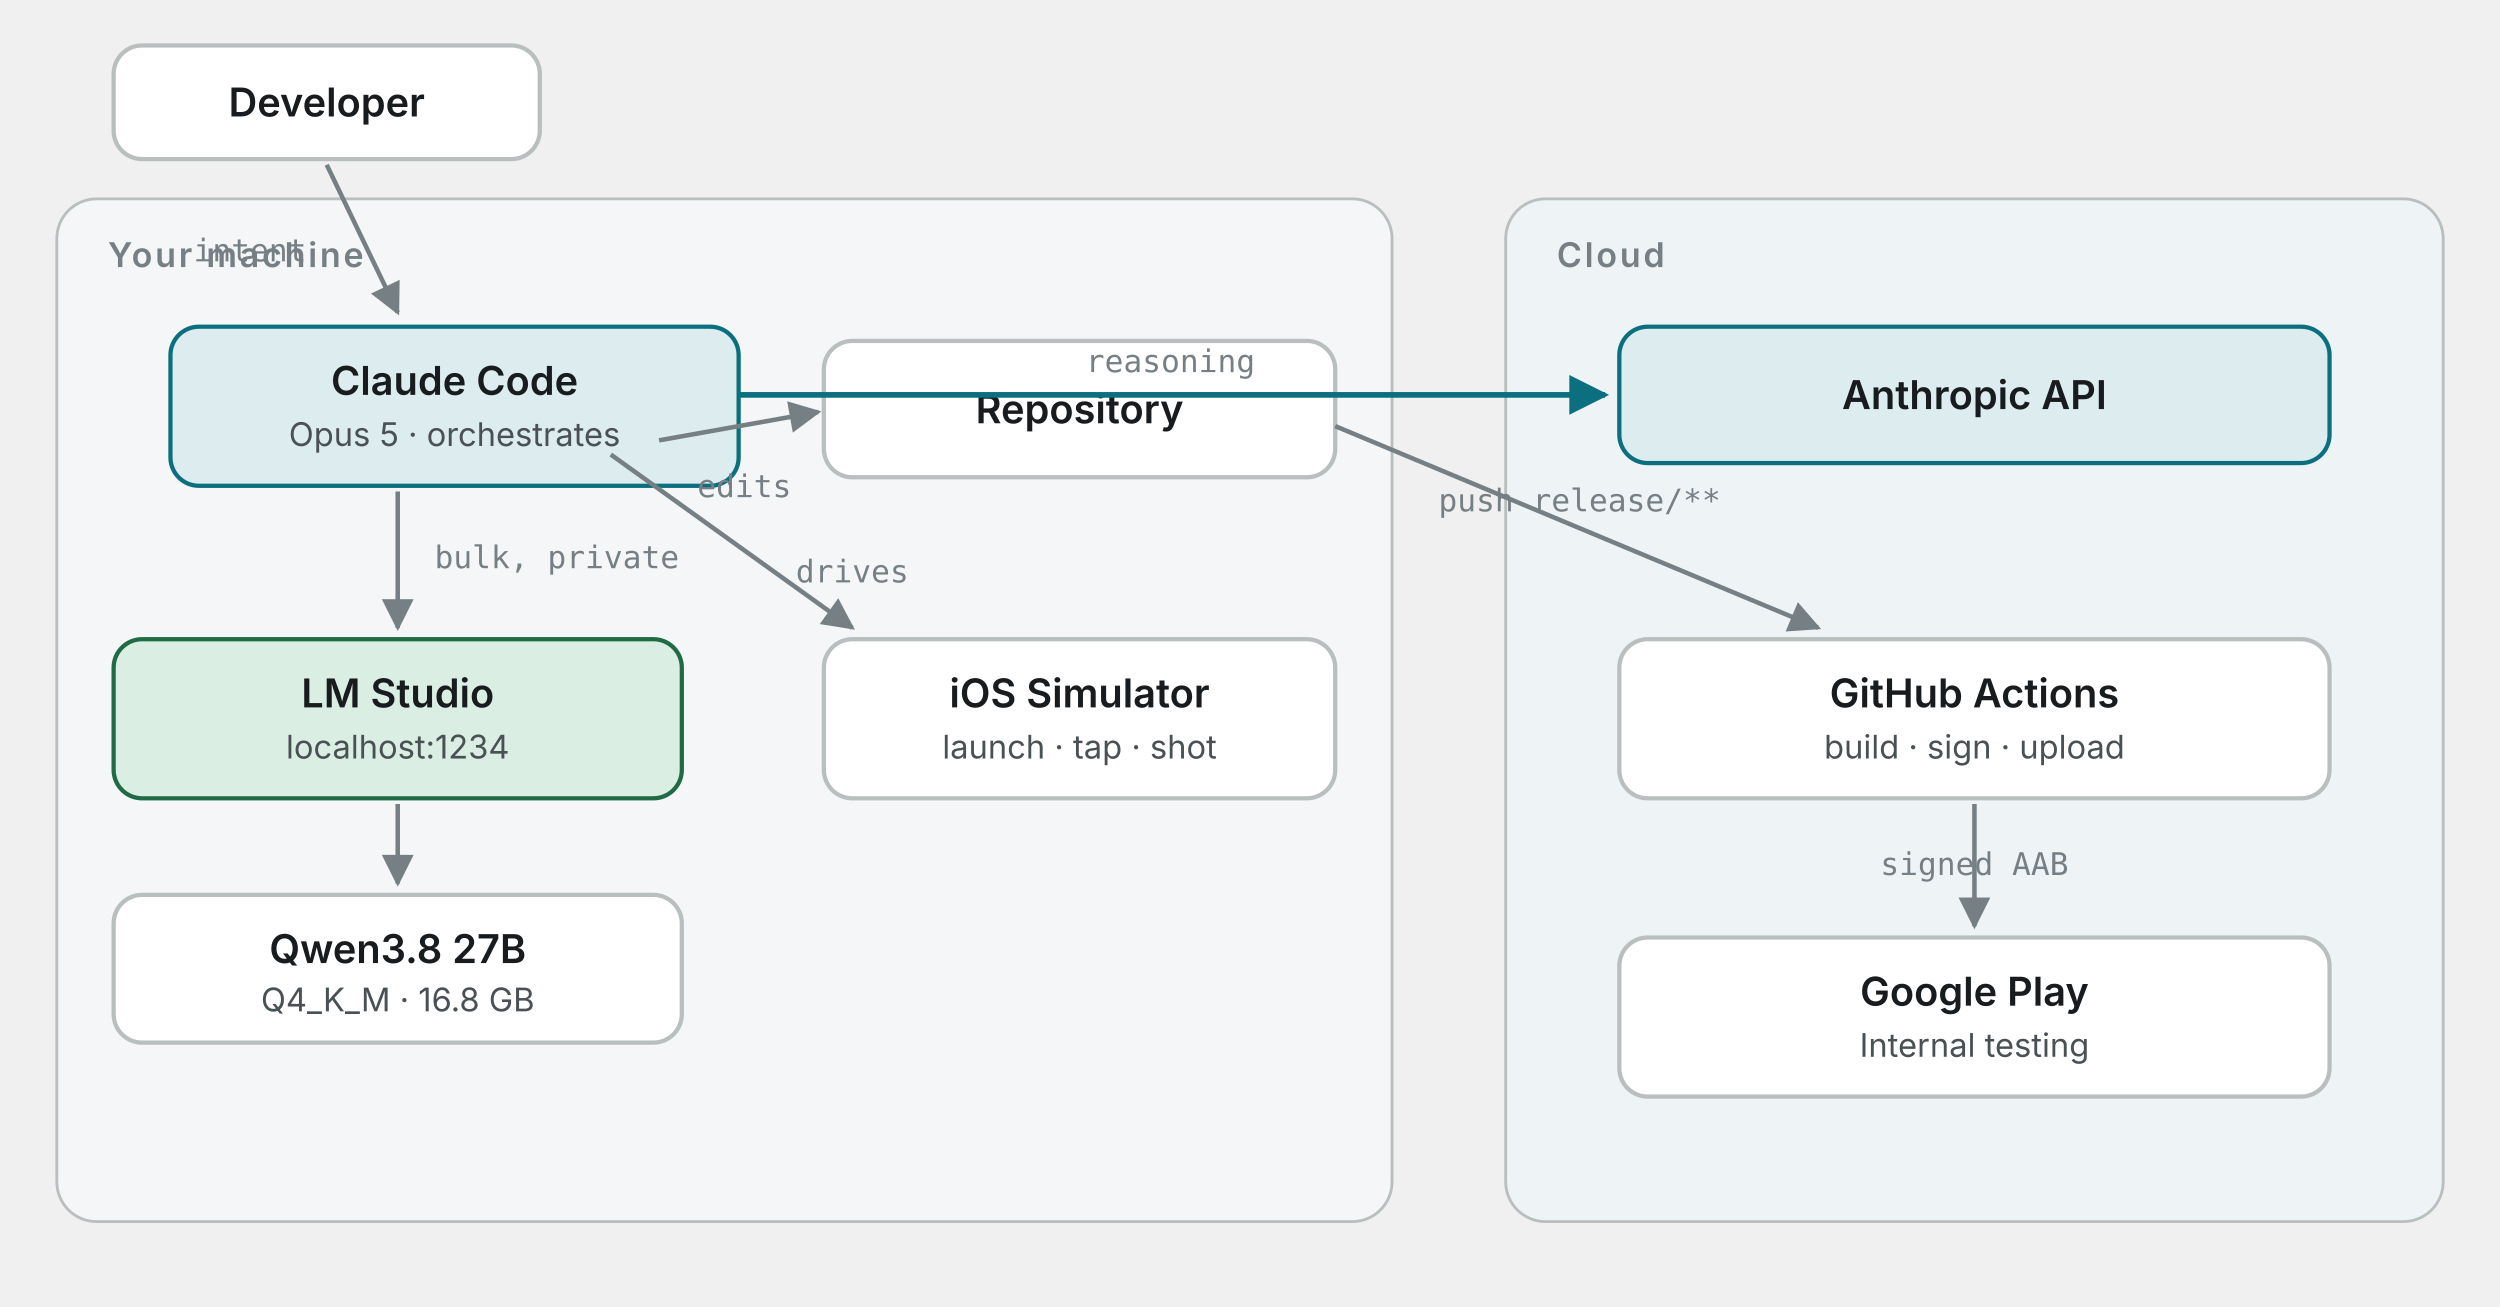
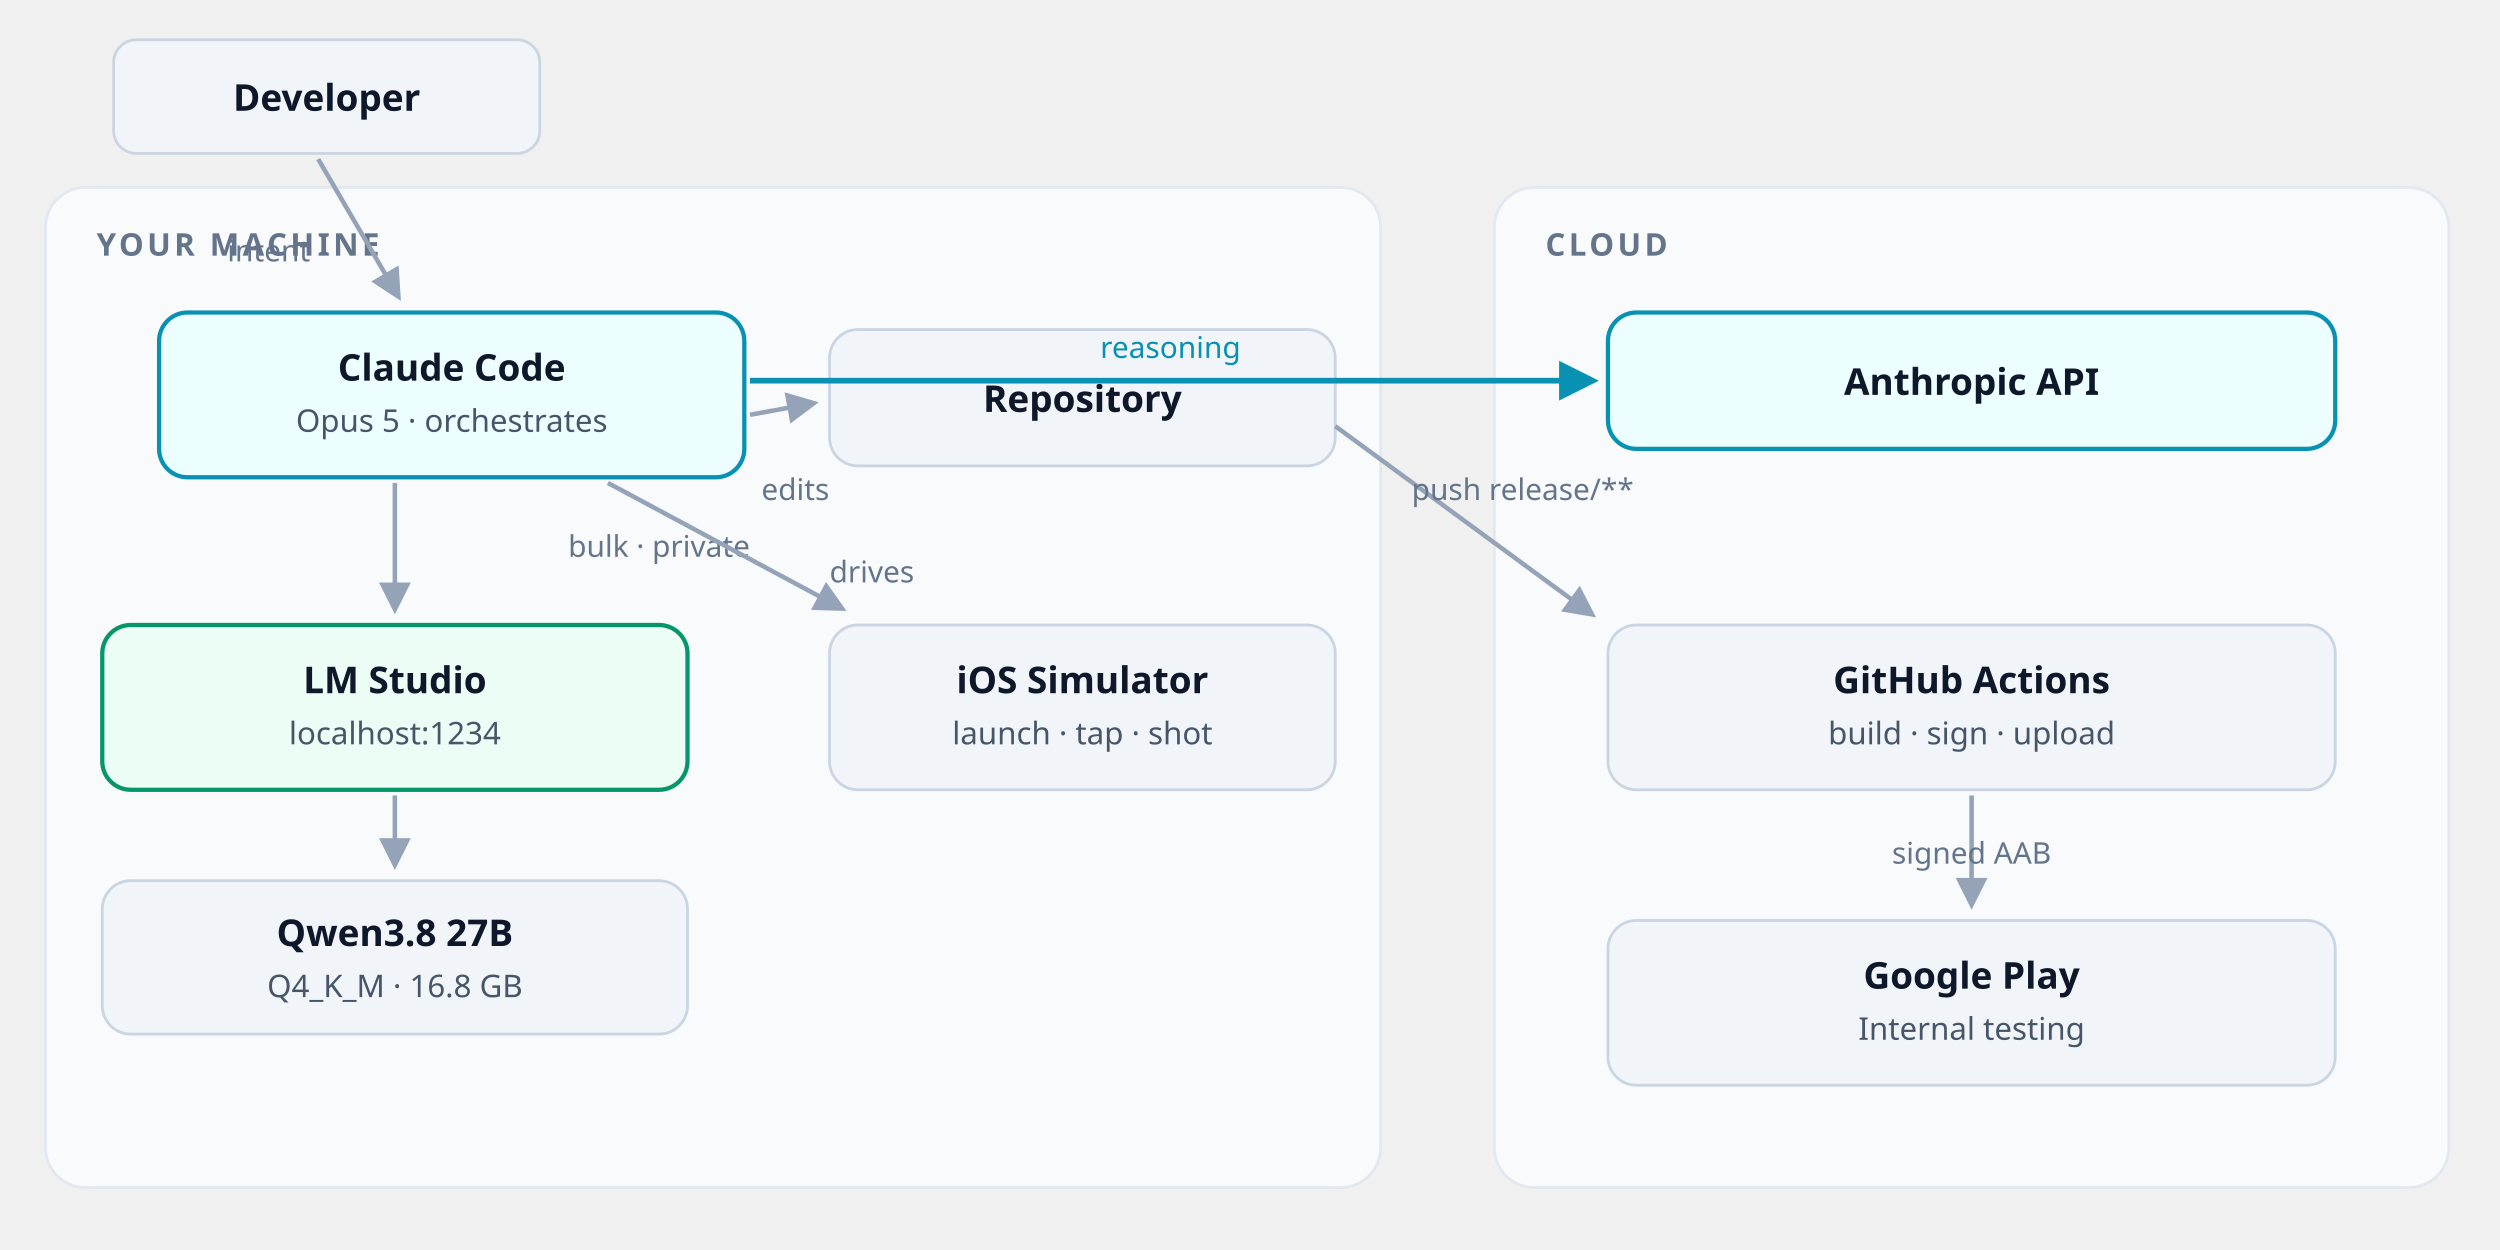
- <svg xmlns="http://www.w3.org/2000/svg" viewBox="0 0 880 460" width="880" height="460" role="img" aria-label="Three-tier architecture: local machine with agent, local model and simulator; cloud with API, CI and Play">
-   <style>
-     .bg { fill: none }
-     .zone { fill: #f4f6f7; stroke: #b9bfbe; stroke-width: 1; rx: 14 }
-     .zone-cloud { fill: #eef4f6; stroke: #b9bfbe; stroke-width: 1; rx: 14 }
-     .zone-label { font: 600 12px ui-sans-serif, -apple-system, "Segoe UI", sans-serif; fill: #767f84; letter-spacing: .08em; text-transform: uppercase }
-     .box { fill: #ffffff; stroke: #b9bfbe; stroke-width: 1.5; rx: 10 }
-     .box-accent { fill: #dcecef; stroke: #0b6f80; stroke-width: 1.5; rx: 10 }
-     .box-local { fill: #dbeee4; stroke: #1f6b45; stroke-width: 1.5; rx: 10 }
-     .t { font: 600 14px ui-sans-serif, -apple-system, "Segoe UI", sans-serif; fill: #191c1e; text-anchor: middle }
-     .s { font: 400 11.5px ui-sans-serif, -apple-system, "Segoe UI", sans-serif; fill: #4a5155; text-anchor: middle }
-     .edge { stroke: #767f84; stroke-width: 1.6; fill: none; marker-end: url(#a) }
-     .edge-strong { stroke: #0b6f80; stroke-width: 2; fill: none; marker-end: url(#ac) }
-     .lbl { font: 400 11px ui-monospace, SFMono-Regular, Menlo, monospace; fill: #767f84; text-anchor: middle }
-     @media (prefers-color-scheme: dark) {
-       .zone { fill: #1b2023; stroke: #3e474a }
-       .zone-cloud { fill: #16303f; stroke: #3e474a }
-       .zone-label { fill: #7c8688 }
-       .box { fill: #14181a; stroke: #3e474a }
-       .box-accent { fill: #17383e; stroke: #4fc3d6 }
-       .box-local { fill: #163326; stroke: #7fc79f }
-       .t { fill: #e8ecec }
-       .s { fill: #a8b2b4 }
-       .edge { stroke: #7c8688 }
-       .edge-strong { stroke: #4fc3d6 }
-       .lbl { fill: #7c8688 }
-     }
-   </style>
+ <svg xmlns="http://www.w3.org/2000/svg" viewBox="0 0 880 440" role="img" aria-label="Architecture: the developer talks to Claude Code, which reasons against the cloud API, calls a local model served by LM Studio, edits the repository and drives the iOS Simulator. Pushes to release branches reach GitHub Actions, which uploads a signed bundle to Play internal testing.">
  <defs>
-     <marker id="a" viewBox="0 0 10 10" refX="9" refY="5" markerWidth="7" markerHeight="7" orient="auto-start-reverse">
-       <path d="M0 0 L10 5 L0 10 z" fill="#767f84" />
+     <marker id="pa" viewBox="0 0 10 10" refX="8" refY="5" markerWidth="7" markerHeight="7" orient="auto">
+       <path d="M0 0 L10 5 L0 10 z" fill="#94a3b8" />
    </marker>
-     <marker id="ac" viewBox="0 0 10 10" refX="9" refY="5" markerWidth="7" markerHeight="7" orient="auto-start-reverse">
-       <path d="M0 0 L10 5 L0 10 z" fill="#0b6f80" />
+     <marker id="pc" viewBox="0 0 10 10" refX="8" refY="5" markerWidth="7" markerHeight="7" orient="auto">
+       <path d="M0 0 L10 5 L0 10 z" fill="#0891b2" />
    </marker>
  </defs>
-   <rect class="zone" x="20" y="70" width="470" height="360" />
-   <text class="zone-label" x="38" y="94">Your machine</text>
-   <rect class="zone-cloud" x="530" y="70" width="330" height="360" />
-   <text class="zone-label" x="548" y="94">Cloud</text>
-   <rect class="box" x="40" y="16" width="150" height="40" />
-   <text class="t" x="115" y="41">Developer</text>
-   <rect class="box-accent" x="60" y="115" width="200" height="56" />
-   <text class="t" x="160" y="139">Claude Code</text>
-   <text class="s" x="160" y="157">Opus 5 · orchestrates</text>
-   <rect class="box-local" x="40" y="225" width="200" height="56" />
-   <text class="t" x="140" y="249">LM Studio</text>
-   <text class="s" x="140" y="267">localhost:1234</text>
-   <rect class="box" x="40" y="315" width="200" height="52" />
-   <text class="t" x="140" y="339">Qwen3.8 27B</text>
-   <text class="s" x="140" y="356">Q4_K_M · 16.8 GB</text>
-   <rect class="box" x="290" y="225" width="180" height="56" />
-   <text class="t" x="380" y="249">iOS Simulator</text>
-   <text class="s" x="380" y="267">launch · tap · shot</text>
-   <rect class="box" x="290" y="120" width="180" height="48" />
-   <text class="t" x="380" y="149">Repository</text>
-   <rect class="box-accent" x="570" y="115" width="250" height="48" />
-   <text class="t" x="695" y="144">Anthropic API</text>
-   <rect class="box" x="570" y="225" width="250" height="56" />
-   <text class="t" x="695" y="249">GitHub Actions</text>
-   <text class="s" x="695" y="267">build · sign · upload</text>
-   <rect class="box" x="570" y="330" width="250" height="56" />
-   <text class="t" x="695" y="354">Google Play</text>
-   <text class="s" x="695" y="372">Internal testing</text>
-   <path class="edge" d="M115 58 L 140 110" />
-   <text class="lbl" x="88" y="92">intent</text>
-   <path class="edge-strong" d="M260 139 L 565 139" />
-   <text class="lbl" x="412" y="131">reasoning</text>
-   <path class="edge" d="M140 173 L 140 221" />
-   <text class="lbl" x="196" y="200">bulk, private</text>
-   <path class="edge" d="M140 283 L 140 311" />
-   <path class="edge" d="M232 155 L 288 145" />
-   <text class="lbl" x="262" y="175">edits</text>
-   <path class="edge" d="M215 160 L 300 221" />
-   <text class="lbl" x="300" y="205">drives</text>
-   <path class="edge" d="M470 150 L 640 221" />
-   <text class="lbl" x="556" y="180">push release/**</text>
-   <path class="edge" d="M695 283 L 695 326" />
-   <text class="lbl" x="695" y="308">signed AAB</text>
+   <g font-family="ui-sans-serif, system-ui, sans-serif" font-size="13">
+     <rect x="16" y="66" width="470" height="352" rx="14" fill="#f8fafc" stroke="#e2e8f0" />
+     <text x="34" y="90" font-size="11" font-weight="700" fill="#64748b" letter-spacing="1.2">YOUR MACHINE</text>
+     <rect x="526" y="66" width="336" height="352" rx="14" fill="#f8fafc" stroke="#e2e8f0" />
+     <text x="544" y="90" font-size="11" font-weight="700" fill="#64748b" letter-spacing="1.2">CLOUD</text>
+     <rect x="40" y="14" width="150" height="40" rx="8" fill="#f1f5f9" stroke="#cbd5e1" />
+     <text x="115" y="39" text-anchor="middle" font-weight="700" fill="#0f172a">Developer</text>
+     <rect x="56" y="110" width="206" height="58" rx="10" fill="#ecfeff" stroke="#0891b2" stroke-width="1.5" />
+     <text x="159" y="134" text-anchor="middle" font-weight="700" fill="#0f172a">Claude Code</text>
+     <text x="159" y="152" text-anchor="middle" font-size="11" fill="#475569">Opus 5 · orchestrates</text>
+     <rect x="36" y="220" width="206" height="58" rx="10" fill="#ecfdf5" stroke="#059669" stroke-width="1.5" />
+     <text x="139" y="244" text-anchor="middle" font-weight="700" fill="#0f172a">LM Studio</text>
+     <text x="139" y="262" text-anchor="middle" font-size="11" fill="#475569">localhost:1234</text>
+     <rect x="36" y="310" width="206" height="54" rx="10" fill="#f1f5f9" stroke="#cbd5e1" />
+     <text x="139" y="333" text-anchor="middle" font-weight="700" fill="#0f172a">Qwen3.8 27B</text>
+     <text x="139" y="351" text-anchor="middle" font-size="11" fill="#475569">Q4_K_M · 16.8 GB</text>
+     <rect x="292" y="220" width="178" height="58" rx="10" fill="#f1f5f9" stroke="#cbd5e1" />
+     <text x="381" y="244" text-anchor="middle" font-weight="700" fill="#0f172a">iOS Simulator</text>
+     <text x="381" y="262" text-anchor="middle" font-size="11" fill="#475569">launch · tap · shot</text>
+     <rect x="292" y="116" width="178" height="48" rx="10" fill="#f1f5f9" stroke="#cbd5e1" />
+     <text x="381" y="145" text-anchor="middle" font-weight="700" fill="#0f172a">Repository</text>
+     <rect x="566" y="110" width="256" height="48" rx="10" fill="#ecfeff" stroke="#0891b2" stroke-width="1.5" />
+     <text x="694" y="139" text-anchor="middle" font-weight="700" fill="#0f172a">Anthropic API</text>
+     <rect x="566" y="220" width="256" height="58" rx="10" fill="#f1f5f9" stroke="#cbd5e1" />
+     <text x="694" y="244" text-anchor="middle" font-weight="700" fill="#0f172a">GitHub Actions</text>
+     <text x="694" y="262" text-anchor="middle" font-size="11" fill="#475569">build · sign · upload</text>
+     <rect x="566" y="324" width="256" height="58" rx="10" fill="#f1f5f9" stroke="#cbd5e1" />
+     <text x="694" y="348" text-anchor="middle" font-weight="700" fill="#0f172a">Google Play</text>
+     <text x="694" y="366" text-anchor="middle" font-size="11" fill="#475569">Internal testing</text>
+     <line x1="112" y1="56" x2="140" y2="104" stroke="#94a3b8" stroke-width="1.6" marker-end="url(#pa)" />
+     <text x="80" y="92" font-size="10.5" fill="#64748b">intent</text>
+     <line x1="264" y1="134" x2="560" y2="134" stroke="#0891b2" stroke-width="2" marker-end="url(#pc)" />
+     <text x="412" y="126" font-size="10.5" text-anchor="middle" fill="#0891b2">reasoning</text>
+     <line x1="139" y1="170" x2="139" y2="214" stroke="#94a3b8" stroke-width="1.6" marker-end="url(#pa)" />
+     <text x="200" y="196" font-size="10.5" fill="#64748b">bulk · private</text>
+     <line x1="139" y1="280" x2="139" y2="304" stroke="#94a3b8" stroke-width="1.6" marker-end="url(#pa)" />
+     <line x1="264" y1="146" x2="286" y2="142" stroke="#94a3b8" stroke-width="1.6" marker-end="url(#pa)" />
+     <text x="268" y="176" font-size="10.5" fill="#64748b">edits</text>
+     <line x1="214" y1="170" x2="296" y2="214" stroke="#94a3b8" stroke-width="1.6" marker-end="url(#pa)" />
+     <text x="292" y="205" font-size="10.5" fill="#64748b">drives</text>
+     <line x1="470" y1="150" x2="560" y2="216" stroke="#94a3b8" stroke-width="1.6" marker-end="url(#pa)" />
+     <text x="536" y="176" font-size="10.5" text-anchor="middle" fill="#64748b">push release/**</text>
+     <line x1="694" y1="280" x2="694" y2="318" stroke="#94a3b8" stroke-width="1.6" marker-end="url(#pa)" />
+     <text x="694" y="304" font-size="10.5" text-anchor="middle" fill="#64748b">signed AAB</text>
+   </g>
</svg>
